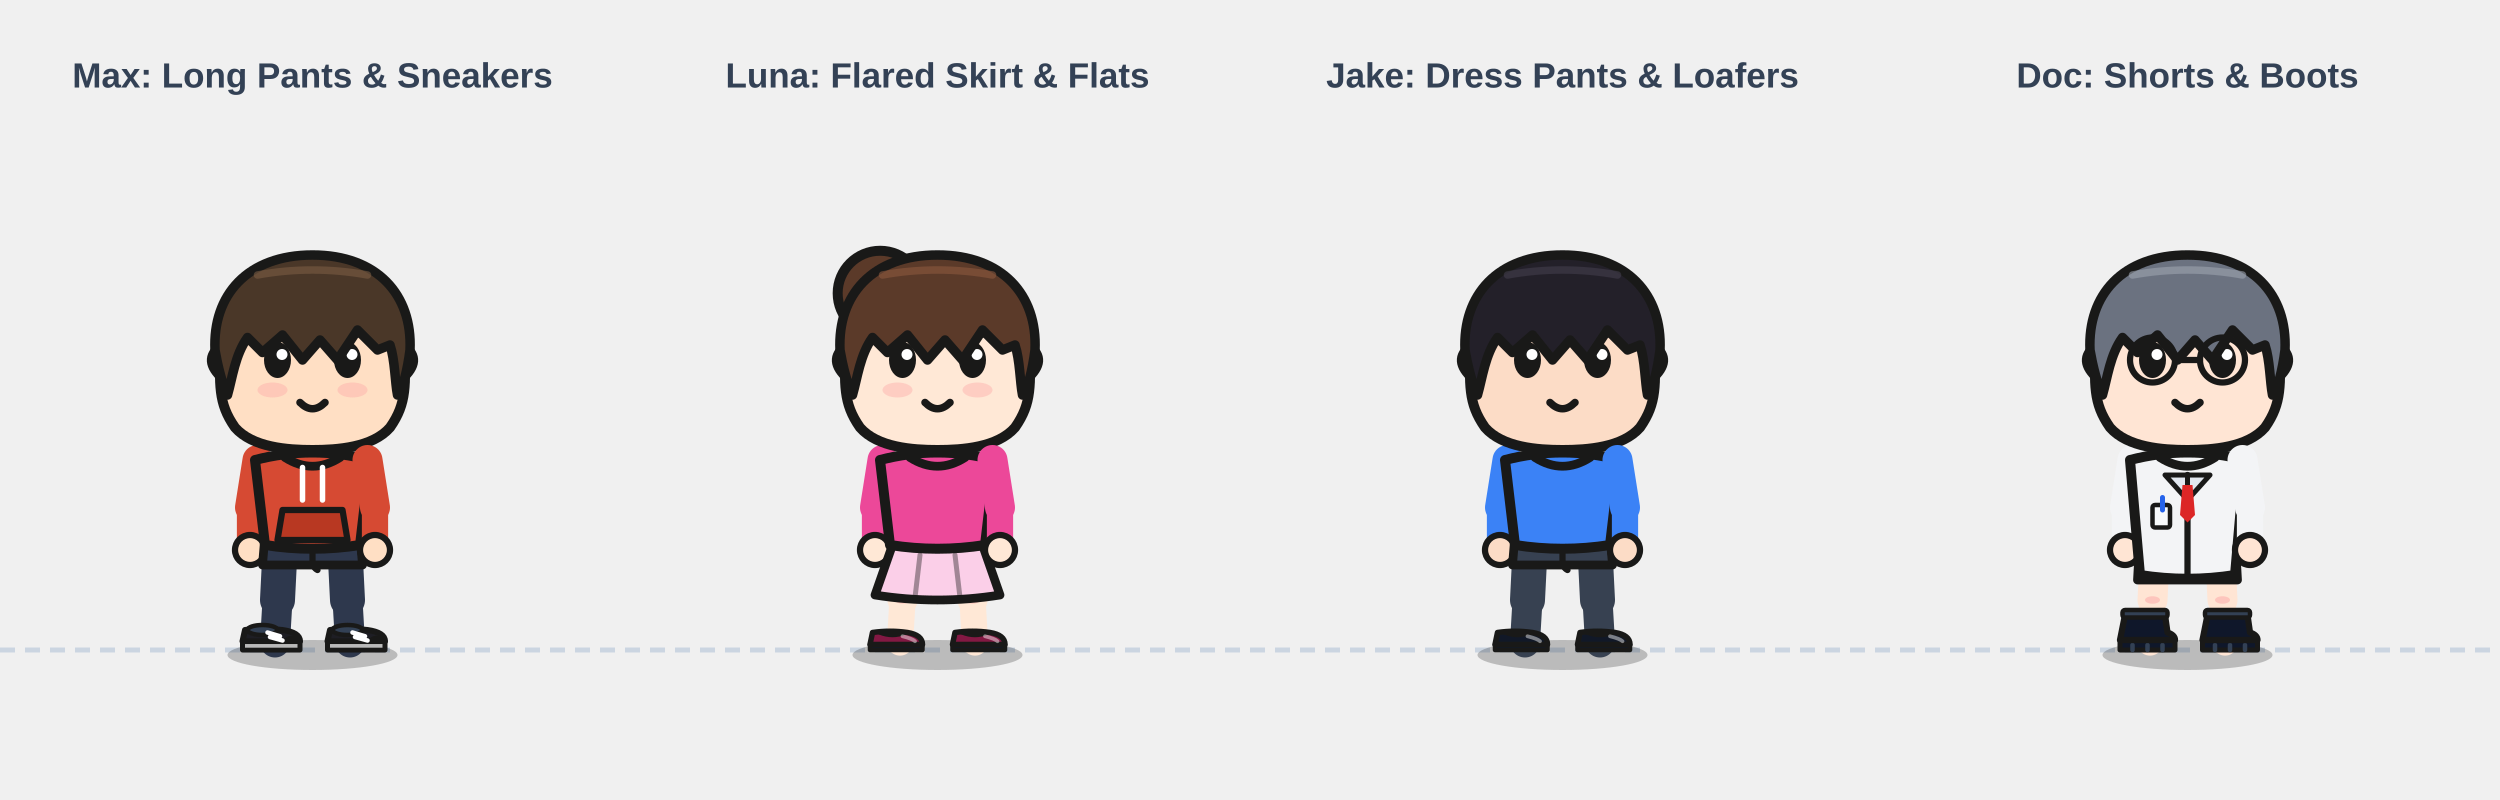
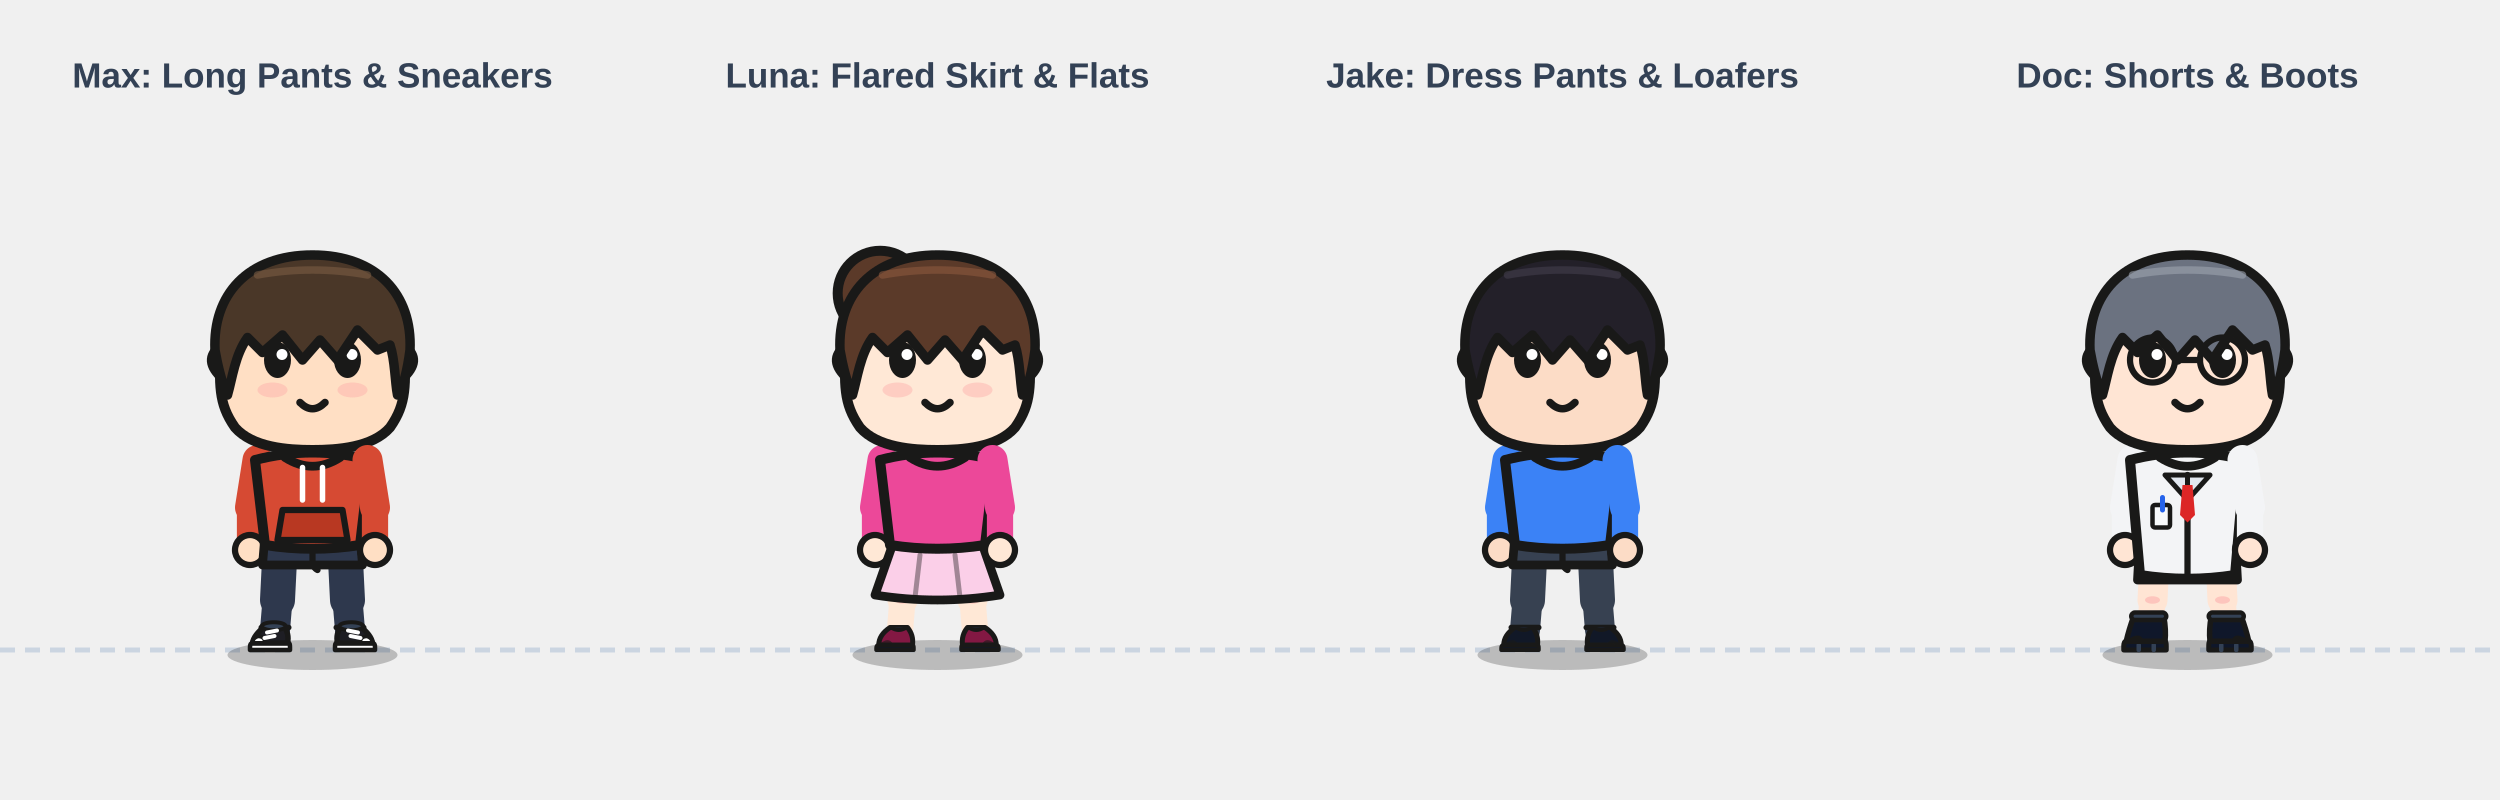
<svg xmlns="http://www.w3.org/2000/svg" viewBox="0 0 1000 320" width="1000" height="320" style="background:#ffffff;">
  <line x1="0" y1="260" x2="1000" y2="260" stroke="#cbd5e1" stroke-width="2" stroke-dasharray="6 4" />
  <text x="125" y="35" font-family="Arial, sans-serif" font-size="14" font-weight="bold" text-anchor="middle" fill="#334155">Max: Long Pants &amp; Sneakers</text>
  <g transform="translate(125 260)">
    <g transform="scale(1 1)" stroke-linecap="round" stroke-linejoin="round">
      <ellipse cx="0" cy="2" rx="34" ry="6" fill="rgba(0,0,0,0.22)" />
      <line x1="-22" y1="-76" x2="-25" y2="-57" stroke="#d64a33" stroke-width="12" />
      <line x1="-25" y1="-57" x2="-25" y2="-40" stroke="#d64a33" stroke-width="10.5" />
      <circle cx="-25" cy="-57" r="5.5" fill="#d64a33" />
      <circle cx="-25" cy="-40" r="6" fill="#ffdfc4" stroke="#191918" stroke-width="2.5" />
      <line x1="-13" y1="-40" x2="-14" y2="-20" stroke="#2e384d" stroke-width="14" stroke-linecap="round" />
-       <line x1="-14" y1="-20" x2="-15" y2="-3" stroke="#2e384d" stroke-width="12" stroke-linecap="round" />
+       <line x1="-14" y1="-20" x2="-15" y2="-8" stroke="#2e384d" stroke-width="12" stroke-linecap="round" />
      <circle cx="-14" cy="-20" r="6.5" fill="#2e384d" />
-       <line x1="-21" y1="-5" x2="-9" y2="-5" stroke="#191918" stroke-width="2.5" stroke-linecap="round" />
-       <g transform="translate(-15 0) rotate(0)">
-         <path d="M -13 -3.5 L 10 -3.5 L 10 0 L -13 0 Z" fill="#ffffff" stroke="#191918" stroke-width="2" />
-         <line x1="-12" y1="-1.6" x2="9" y2="-1.6" stroke="#191918" stroke-width="1" opacity="0.3" />
-         <path d="M -12 -8 Q -5 -9 3 -8 Q 10 -7 10 -3.5 L -13 -3.5 Z" fill="#1e1e24" stroke="#191918" stroke-width="2.4" />
-         <path d="M 4 -3.5 Q 6 -6 10 -4 Q 10 -3.5 10 -3.5 Z" fill="#ffffff" stroke="#191918" stroke-width="1.8" />
-         <ellipse cx="-5" cy="-8" rx="6" ry="2" fill="#334155" stroke="#191918" stroke-width="1.8" />
-         <line x1="-3" y1="-7" x2="2" y2="-5.5" stroke="#ffffff" stroke-width="1.8" stroke-linecap="round" />
-         <line x1="-2" y1="-5.2" x2="3" y2="-3.8" stroke="#ffffff" stroke-width="1.8" stroke-linecap="round" />
+       <line x1="-20.5" y1="-9" x2="-9.5" y2="-9" stroke="#191918" stroke-width="2.2" stroke-linecap="round" />
+       <g id="right-shoe-front" transform="translate(-15 0) scale(-1 1) rotate(0)">
+         <path d="M -5.5 -2.8 L 9 -2.8 Q 10 -2.8 10 -1.2 L 10 0 L -6 0 L -6 -1.2 Q -6 -2.8 -5.5 -2.8 Z" fill="#ffffff" stroke="#191918" stroke-width="1.8" />
+         <path d="M -5 -2.8 Q -5.8 -6.5 -3.5 -9.5 L 4 -9.5 Q 8.5 -6 9 -2.8 Z" fill="#1e1e24" stroke="#191918" stroke-width="2.2" />
+         <ellipse cx="0.5" cy="-9.5" rx="4.8" ry="1.6" fill="#334155" stroke="#191918" stroke-width="1.6" />
+         <path d="M 4 -2.8 Q 4 -5.5 6.8 -5.5 Q 9 -4.8 9 -2.8 Z" fill="#ffffff" stroke="#191918" stroke-width="1.6" />
+         <line x1="-0.8" y1="-7.8" x2="3.2" y2="-7.0" stroke="#ffffff" stroke-width="1.6" stroke-linecap="round" />
+         <line x1="0.2" y1="-5.6" x2="4.2" y2="-4.8" stroke="#ffffff" stroke-width="1.6" stroke-linecap="round" />
      </g>
      <line x1="13" y1="-40" x2="14" y2="-20" stroke="#2e384d" stroke-width="14" stroke-linecap="round" />
-       <line x1="14" y1="-20" x2="15" y2="-3" stroke="#2e384d" stroke-width="12" stroke-linecap="round" />
+       <line x1="14" y1="-20" x2="15" y2="-8" stroke="#2e384d" stroke-width="12" stroke-linecap="round" />
      <circle cx="14" cy="-20" r="6.5" fill="#2e384d" />
-       <line x1="9" y1="-5" x2="21" y2="-5" stroke="#191918" stroke-width="2.5" stroke-linecap="round" />
-       <g transform="translate(15 0) rotate(0)">
-         <path d="M -9 -3.5 L 14 -3.5 L 14 0 L -9 0 Z" fill="#ffffff" stroke="#191918" stroke-width="2" />
-         <line x1="-8" y1="-1.6" x2="13" y2="-1.6" stroke="#191918" stroke-width="1" opacity="0.3" />
-         <path d="M -8 -8 Q -1 -9 7 -8 Q 14 -7 14 -3.5 L -9 -3.5 Z" fill="#1e1e24" stroke="#191918" stroke-width="2.4" />
-         <path d="M 8 -3.5 Q 10 -6 14 -4 Q 14 -3.5 14 -3.5 Z" fill="#ffffff" stroke="#191918" stroke-width="1.8" />
-         <ellipse cx="-1" cy="-8" rx="6" ry="2" fill="#334155" stroke="#191918" stroke-width="1.8" />
-         <line x1="1" y1="-7" x2="6" y2="-5.5" stroke="#ffffff" stroke-width="1.8" stroke-linecap="round" />
-         <line x1="2" y1="-5.2" x2="7" y2="-3.8" stroke="#ffffff" stroke-width="1.8" stroke-linecap="round" />
+       <line x1="9.5" y1="-9" x2="20.5" y2="-9" stroke="#191918" stroke-width="2.2" stroke-linecap="round" />
+       <g id="left-shoe-front" transform="translate(15 0) scale(1 1) rotate(0)">
+         <path d="M -5.5 -2.8 L 9 -2.8 Q 10 -2.8 10 -1.2 L 10 0 L -6 0 L -6 -1.2 Q -6 -2.8 -5.5 -2.8 Z" fill="#ffffff" stroke="#191918" stroke-width="1.8" />
+         <path d="M -5 -2.8 Q -5.8 -6.5 -3.5 -9.5 L 4 -9.5 Q 8.5 -6 9 -2.8 Z" fill="#1e1e24" stroke="#191918" stroke-width="2.2" />
+         <ellipse cx="0.5" cy="-9.5" rx="4.8" ry="1.6" fill="#334155" stroke="#191918" stroke-width="1.6" />
+         <path d="M 4 -2.8 Q 4 -5.5 6.8 -5.5 Q 9 -4.8 9 -2.8 Z" fill="#ffffff" stroke="#191918" stroke-width="1.6" />
+         <line x1="-0.8" y1="-7.8" x2="3.2" y2="-7.0" stroke="#ffffff" stroke-width="1.6" stroke-linecap="round" />
+         <line x1="0.2" y1="-5.6" x2="4.2" y2="-4.8" stroke="#ffffff" stroke-width="1.6" stroke-linecap="round" />
      </g>
      <polygon points="-19,-46 19,-46 20,-34 -20,-34" fill="#2e384d" stroke="#191918" stroke-width="3.5" />
      <path d="M 0 -44 L 0 -36 Q 0 -33 2 -32" stroke="#191918" stroke-width="2.5" stroke-linecap="round" fill="none" />
      <line x1="-18" y1="-45" x2="18" y2="-45" stroke="#191918" stroke-width="2" opacity="0.5" />
      <path d="M -8 -90 L 8 -90 L 10 -74 L -10 -74 Z" fill="#ffdfc4" stroke="#191918" stroke-width="3" />
      <ellipse cx="0" cy="-87" rx="8" ry="3" fill="rgba(0,0,0,0.12)" />
      <path d="M -23 -76 Q 0 -82 23 -76 L 19 -42 Q 0 -39 -19 -42 Z" fill="#d64a33" stroke="#191918" stroke-width="4" />
      <path d="M -11 -77 Q 0 -70 11 -77" stroke="#191918" stroke-width="3.5" fill="none" />
      <path d="M -12 -56 L 12 -56 L 14 -44 L -14 -44 Z" fill="#b83822" stroke="#191918" stroke-width="2.5" />
      <line x1="-4" y1="-73" x2="-4" y2="-60" stroke="#ffffff" stroke-width="2.2" stroke-linecap="round" />
      <line x1="4" y1="-73" x2="4" y2="-60" stroke="#ffffff" stroke-width="2.2" stroke-linecap="round" />
      <g transform="translate(0 -118)">
        <path d="M 0 -36 C 23 -36, 37 -22, 37 -4 C 37 12, 38 19, 31 29 C 24 37, 10 38, 0 38 C -10 38, -24 37, -31 29 C -38 19, -37 12, -37 -4 C -37 -22, -23 -36, 0 -36 Z" fill="#ffdfc4" stroke="#191918" stroke-width="4" />
        <path d="M -37 -4 Q -45 2 -36 10" fill="#ffdfc4" stroke="#191918" stroke-width="3" />
        <path d="M 37 -4 Q 45 2 36 10" fill="#ffdfc4" stroke="#191918" stroke-width="3" />
        <ellipse cx="-16" cy="14" rx="6" ry="3" fill="#fca5a5" opacity="0.4" />
        <ellipse cx="16" cy="14" rx="6" ry="3" fill="#fca5a5" opacity="0.4" />
        <ellipse cx="-14" cy="2" rx="5.4" ry="7.2" fill="#191918" />
        <circle cx="-12.2" cy="-0.2" r="2.2" fill="#ffffff" />
        <ellipse cx="14" cy="2" rx="5.4" ry="7.2" fill="#191918" />
        <circle cx="15.8" cy="-0.2" r="2.2" fill="#ffffff" />
        <path d="M -20 -8 Q -14 -10 -8 -8" stroke="#191918" stroke-width="2.8" stroke-linecap="round" fill="none" />
        <path d="M 8 -8 Q 14 -10 20 -8" stroke="#191918" stroke-width="2.8" stroke-linecap="round" fill="none" />
        <path d="M -5 19 Q 0 24 5 19" stroke="#191918" stroke-width="3" stroke-linecap="round" fill="none" />
        <path d="M -39 -2 C -40 -24, -26 -40, 0 -40 C 26 -40, 40 -24, 39 -2 C 38 6, 36 14, 34 16 C 33 11, 33 2, 31 -4 L 26 -2 L 18 -10 L 10 2 L 3 -6 L -4 2 L -12 -8 L -20 -1 L -26 -7 C -31 0, -32 9, -34 16 C -36 12, -38 4, -39 -2 Z" fill="#4a3728" stroke="#191918" stroke-width="3.8" />
        <path d="M -22 -32 Q 0 -36 22 -32" stroke="#7a5c43" stroke-width="3" stroke-linecap="round" fill="none" opacity="0.6" />
      </g>
      <line x1="22" y1="-76" x2="25" y2="-57" stroke="#d64a33" stroke-width="12" />
      <line x1="25" y1="-57" x2="25" y2="-40" stroke="#d64a33" stroke-width="10.5" />
      <circle cx="25" cy="-57" r="5.5" fill="#d64a33" />
      <g transform="translate(25 -40)">
        <circle cx="0" cy="0" r="6" fill="#ffdfc4" stroke="#191918" stroke-width="2.5" />
      </g>
    </g>
  </g>
  <text x="375" y="35" font-family="Arial, sans-serif" font-size="14" font-weight="bold" text-anchor="middle" fill="#334155">Luna: Flared Skirt &amp; Flats</text>
  <g transform="translate(375 260)">
    <g transform="scale(1 1)" stroke-linecap="round" stroke-linejoin="round">
      <ellipse cx="0" cy="2" rx="34" ry="6" fill="rgba(0,0,0,0.22)" />
      <line x1="-22" y1="-76" x2="-25" y2="-57" stroke="#ec4899" stroke-width="12" />
      <line x1="-25" y1="-57" x2="-25" y2="-40" stroke="#ec4899" stroke-width="10.5" />
      <circle cx="-25" cy="-57" r="5.5" fill="#ec4899" />
      <circle cx="-25" cy="-40" r="6" fill="#ffe8d6" stroke="#191918" stroke-width="2.5" />
      <line x1="-13" y1="-40" x2="-14" y2="-20" stroke="#ffe8d6" stroke-width="12" stroke-linecap="round" />
-       <line x1="-14" y1="-20" x2="-15" y2="-3" stroke="#ffe8d6" stroke-width="10.5" stroke-linecap="round" />
+       <line x1="-14" y1="-20" x2="-15" y2="-8" stroke="#ffe8d6" stroke-width="10.5" stroke-linecap="round" />
      <circle cx="-14" cy="-20" r="5.5" fill="#ffe8d6" />
      <ellipse cx="-14" cy="-20" rx="3" ry="1.5" fill="#fca5a5" opacity="0.5" />
-       <g transform="translate(-15 0) rotate(0)">
-         <path d="M -12 -2.2 L 9 -2.2 L 9 0 L -12 0 Z" fill="#0f172a" stroke="#191918" stroke-width="1.8" />
-         <path d="M -11 -7 Q -4 -8 3 -7 Q 9 -6 9 -2.2 L -12 -2.2 Z" fill="#831843" stroke="#191918" stroke-width="2.2" />
-         <path d="M -8 -7 Q -3 -5 2 -7" stroke="#191918" stroke-width="1.8" fill="none" />
-         <path d="M 1 -5.5 Q 5 -4.5 6 -3.5" stroke="#ffffff" stroke-width="1.5" stroke-linecap="round" fill="none" opacity="0.45" />
+       <g id="right-shoe-front" transform="translate(-15 0) scale(-1 1) rotate(0)">
+         <path d="M -5 -2 L 8.5 -2 Q 9.5 -2 9.5 -0.8 L 9.5 0 L -5.5 0 L -5.5 -0.8 Q -5.5 -2 -5 -2 Z" fill="#0f172a" stroke="#191918" stroke-width="1.6" />
+         <path d="M -5 -2 Q -5.5 -6 -3 -9 L 4 -9 Q 8.5 -6 8.5 -2 Z" fill="#831843" stroke="#191918" stroke-width="2" />
+         <path d="M -2.5 -9 Q 0.5 -7 3.5 -9" fill="#1e293b" stroke="#191918" stroke-width="1.6" />
+         <path d="M 3.5 -2 Q 4.5 -4.5 7.5 -2" fill="none" stroke="#191918" stroke-width="1.4" opacity="0.6" />
      </g>
      <line x1="13" y1="-40" x2="14" y2="-20" stroke="#ffe8d6" stroke-width="12" stroke-linecap="round" />
-       <line x1="14" y1="-20" x2="15" y2="-3" stroke="#ffe8d6" stroke-width="10.5" stroke-linecap="round" />
+       <line x1="14" y1="-20" x2="15" y2="-8" stroke="#ffe8d6" stroke-width="10.5" stroke-linecap="round" />
      <circle cx="14" cy="-20" r="5.5" fill="#ffe8d6" />
      <ellipse cx="14" cy="-20" rx="3" ry="1.5" fill="#fca5a5" opacity="0.5" />
-       <g transform="translate(15 0) rotate(0)">
-         <path d="M -9 -2.2 L 12 -2.2 L 12 0 L -9 0 Z" fill="#0f172a" stroke="#191918" stroke-width="1.8" />
-         <path d="M -8 -7 Q -1 -8 6 -7 Q 12 -6 12 -2.2 L -9 -2.2 Z" fill="#831843" stroke="#191918" stroke-width="2.2" />
-         <path d="M -5 -7 Q 0 -5 5 -7" stroke="#191918" stroke-width="1.8" fill="none" />
-         <path d="M 4 -5.5 Q 8 -4.5 9 -3.5" stroke="#ffffff" stroke-width="1.5" stroke-linecap="round" fill="none" opacity="0.45" />
+       <g id="left-shoe-front" transform="translate(15 0) scale(1 1) rotate(0)">
+         <path d="M -5 -2 L 8.5 -2 Q 9.5 -2 9.5 -0.8 L 9.5 0 L -5.5 0 L -5.5 -0.8 Q -5.5 -2 -5 -2 Z" fill="#0f172a" stroke="#191918" stroke-width="1.6" />
+         <path d="M -5 -2 Q -5.5 -6 -3 -9 L 4 -9 Q 8.5 -6 8.5 -2 Z" fill="#831843" stroke="#191918" stroke-width="2" />
+         <path d="M -2.5 -9 Q 0.5 -7 3.5 -9" fill="#1e293b" stroke="#191918" stroke-width="1.6" />
+         <path d="M 3.5 -2 Q 4.5 -4.5 7.5 -2" fill="none" stroke="#191918" stroke-width="1.4" opacity="0.6" />
      </g>
      <path d="M -18 -42 L 18 -42 L 25 -22 Q 0 -18 -25 -22 Z" fill="#fbcfe8" stroke="#191918" stroke-width="3.5" />
      <path d="M -7 -38 L -9 -21" stroke="#191918" stroke-width="2" stroke-linecap="round" opacity="0.4" />
      <path d="M 7 -38 L 9 -21" stroke="#191918" stroke-width="2" stroke-linecap="round" opacity="0.4" />
      <path d="M -8 -90 L 8 -90 L 10 -74 L -10 -74 Z" fill="#ffe8d6" stroke="#191918" stroke-width="3" />
      <ellipse cx="0" cy="-87" rx="8" ry="3" fill="rgba(0,0,0,0.12)" />
      <path d="M -23 -76 Q 0 -82 23 -76 L 19 -42 Q 0 -39 -19 -42 Z" fill="#ec4899" stroke="#191918" stroke-width="4" />
      <path d="M -11 -77 Q 0 -70 11 -77" stroke="#191918" stroke-width="3.5" fill="none" />
      <g transform="translate(0 -118)">
        <circle cx="-22.932" cy="-24.696" r="17" fill="#5b3a29" stroke="#191918" stroke-width="4" />
        <path d="M 0 -36 C 23 -36, 37 -22, 37 -4 C 37 12, 38 19, 31 29 C 24 37, 10 38, 0 38 C -10 38, -24 37, -31 29 C -38 19, -37 12, -37 -4 C -37 -22, -23 -36, 0 -36 Z" fill="#ffe8d6" stroke="#191918" stroke-width="4" />
        <path d="M -37 -4 Q -45 2 -36 10" fill="#ffe8d6" stroke="#191918" stroke-width="3" />
        <path d="M 37 -4 Q 45 2 36 10" fill="#ffe8d6" stroke="#191918" stroke-width="3" />
        <ellipse cx="-16" cy="14" rx="6" ry="3" fill="#fca5a5" opacity="0.4" />
        <ellipse cx="16" cy="14" rx="6" ry="3" fill="#fca5a5" opacity="0.4" />
        <ellipse cx="-14" cy="2" rx="5.4" ry="7.2" fill="#191918" />
        <circle cx="-12.2" cy="-0.2" r="2.2" fill="#ffffff" />
        <ellipse cx="14" cy="2" rx="5.4" ry="7.2" fill="#191918" />
        <circle cx="15.8" cy="-0.2" r="2.2" fill="#ffffff" />
        <path d="M -20 -8 Q -14 -10 -8 -8" stroke="#191918" stroke-width="2.8" stroke-linecap="round" fill="none" />
        <path d="M 8 -8 Q 14 -10 20 -8" stroke="#191918" stroke-width="2.8" stroke-linecap="round" fill="none" />
        <path d="M -5 19 Q 0 24 5 19" stroke="#191918" stroke-width="3" stroke-linecap="round" fill="none" />
        <path d="M -39 -2 C -40 -24, -26 -40, 0 -40 C 26 -40, 40 -24, 39 -2 C 38 6, 36 14, 34 16 C 33 11, 33 2, 31 -4 L 26 -2 L 18 -10 L 10 2 L 3 -6 L -4 2 L -12 -8 L -20 -1 L -26 -7 C -31 0, -32 9, -34 16 C -36 12, -38 4, -39 -2 Z" fill="#5b3a29" stroke="#191918" stroke-width="3.8" />
        <path d="M -22 -32 Q 0 -36 22 -32" stroke="#8c583e" stroke-width="3" stroke-linecap="round" fill="none" opacity="0.6" />
      </g>
      <line x1="22" y1="-76" x2="25" y2="-57" stroke="#ec4899" stroke-width="12" />
      <line x1="25" y1="-57" x2="25" y2="-40" stroke="#ec4899" stroke-width="10.5" />
      <circle cx="25" cy="-57" r="5.5" fill="#ec4899" />
      <g transform="translate(25 -40)">
        <circle cx="0" cy="0" r="6" fill="#ffe8d6" stroke="#191918" stroke-width="2.5" />
      </g>
    </g>
  </g>
  <text x="625" y="35" font-family="Arial, sans-serif" font-size="14" font-weight="bold" text-anchor="middle" fill="#334155">Jake: Dress Pants &amp; Loafers</text>
  <g transform="translate(625 260)">
    <g transform="scale(1 1)" stroke-linecap="round" stroke-linejoin="round">
      <ellipse cx="0" cy="2" rx="34" ry="6" fill="rgba(0,0,0,0.22)" />
      <line x1="-22" y1="-76" x2="-25" y2="-57" stroke="#3b82f6" stroke-width="12" />
      <line x1="-25" y1="-57" x2="-25" y2="-40" stroke="#3b82f6" stroke-width="10.5" />
      <circle cx="-25" cy="-57" r="5.5" fill="#3b82f6" />
      <circle cx="-25" cy="-40" r="6" fill="#fcdcc6" stroke="#191918" stroke-width="2.5" />
      <line x1="-13" y1="-40" x2="-14" y2="-20" stroke="#374151" stroke-width="14" stroke-linecap="round" />
-       <line x1="-14" y1="-20" x2="-15" y2="-3" stroke="#374151" stroke-width="12" stroke-linecap="round" />
+       <line x1="-14" y1="-20" x2="-15" y2="-8" stroke="#374151" stroke-width="12" stroke-linecap="round" />
      <circle cx="-14" cy="-20" r="6.5" fill="#374151" />
-       <line x1="-21" y1="-5" x2="-9" y2="-5" stroke="#191918" stroke-width="2.5" stroke-linecap="round" />
-       <g transform="translate(-15 0) rotate(0)">
-         <path d="M -12 -2.2 L 9 -2.2 L 9 0 L -12 0 Z" fill="#0f172a" stroke="#191918" stroke-width="1.8" />
-         <path d="M -11 -7 Q -4 -8 3 -7 Q 9 -6 9 -2.2 L -12 -2.2 Z" fill="#111827" stroke="#191918" stroke-width="2.2" />
-         <path d="M -8 -7 Q -3 -5 2 -7" stroke="#191918" stroke-width="1.8" fill="none" />
-         <path d="M 1 -5.5 Q 5 -4.5 6 -3.5" stroke="#ffffff" stroke-width="1.5" stroke-linecap="round" fill="none" opacity="0.45" />
+       <line x1="-20.5" y1="-9" x2="-9.5" y2="-9" stroke="#191918" stroke-width="2.2" stroke-linecap="round" />
+       <g id="right-shoe-front" transform="translate(-15 0) scale(-1 1) rotate(0)">
+         <path d="M -5 -2 L 8.5 -2 Q 9.5 -2 9.5 -0.8 L 9.5 0 L -5.5 0 L -5.5 -0.8 Q -5.5 -2 -5 -2 Z" fill="#0f172a" stroke="#191918" stroke-width="1.6" />
+         <path d="M -5 -2 Q -5.5 -6 -3 -9 L 4 -9 Q 8.5 -6 8.5 -2 Z" fill="#111827" stroke="#191918" stroke-width="2" />
+         <path d="M -2.5 -9 Q 0.5 -7 3.5 -9" fill="#1e293b" stroke="#191918" stroke-width="1.6" />
+         <path d="M 3.5 -2 Q 4.5 -4.5 7.5 -2" fill="none" stroke="#191918" stroke-width="1.4" opacity="0.6" />
      </g>
      <line x1="13" y1="-40" x2="14" y2="-20" stroke="#374151" stroke-width="14" stroke-linecap="round" />
-       <line x1="14" y1="-20" x2="15" y2="-3" stroke="#374151" stroke-width="12" stroke-linecap="round" />
+       <line x1="14" y1="-20" x2="15" y2="-8" stroke="#374151" stroke-width="12" stroke-linecap="round" />
      <circle cx="14" cy="-20" r="6.5" fill="#374151" />
-       <line x1="9" y1="-5" x2="21" y2="-5" stroke="#191918" stroke-width="2.5" stroke-linecap="round" />
-       <g transform="translate(15 0) rotate(0)">
-         <path d="M -9 -2.2 L 12 -2.2 L 12 0 L -9 0 Z" fill="#0f172a" stroke="#191918" stroke-width="1.8" />
-         <path d="M -8 -7 Q -1 -8 6 -7 Q 12 -6 12 -2.2 L -9 -2.2 Z" fill="#111827" stroke="#191918" stroke-width="2.2" />
-         <path d="M -5 -7 Q 0 -5 5 -7" stroke="#191918" stroke-width="1.8" fill="none" />
-         <path d="M 4 -5.5 Q 8 -4.5 9 -3.5" stroke="#ffffff" stroke-width="1.5" stroke-linecap="round" fill="none" opacity="0.45" />
+       <line x1="9.5" y1="-9" x2="20.5" y2="-9" stroke="#191918" stroke-width="2.2" stroke-linecap="round" />
+       <g id="left-shoe-front" transform="translate(15 0) scale(1 1) rotate(0)">
+         <path d="M -5 -2 L 8.5 -2 Q 9.5 -2 9.5 -0.8 L 9.5 0 L -5.5 0 L -5.5 -0.8 Q -5.5 -2 -5 -2 Z" fill="#0f172a" stroke="#191918" stroke-width="1.6" />
+         <path d="M -5 -2 Q -5.5 -6 -3 -9 L 4 -9 Q 8.5 -6 8.5 -2 Z" fill="#111827" stroke="#191918" stroke-width="2" />
+         <path d="M -2.5 -9 Q 0.5 -7 3.5 -9" fill="#1e293b" stroke="#191918" stroke-width="1.6" />
+         <path d="M 3.5 -2 Q 4.5 -4.5 7.5 -2" fill="none" stroke="#191918" stroke-width="1.4" opacity="0.6" />
      </g>
      <polygon points="-19,-46 19,-46 20,-34 -20,-34" fill="#374151" stroke="#191918" stroke-width="3.5" />
      <path d="M 0 -44 L 0 -36 Q 0 -33 2 -32" stroke="#191918" stroke-width="2.5" stroke-linecap="round" fill="none" />
      <line x1="-18" y1="-45" x2="18" y2="-45" stroke="#191918" stroke-width="2" opacity="0.5" />
      <path d="M -8 -90 L 8 -90 L 10 -74 L -10 -74 Z" fill="#fcdcc6" stroke="#191918" stroke-width="3" />
      <ellipse cx="0" cy="-87" rx="8" ry="3" fill="rgba(0,0,0,0.12)" />
      <path d="M -23 -76 Q 0 -82 23 -76 L 19 -42 Q 0 -39 -19 -42 Z" fill="#3b82f6" stroke="#191918" stroke-width="4" />
      <path d="M -11 -77 Q 0 -70 11 -77" stroke="#191918" stroke-width="3.5" fill="none" />
      <g transform="translate(0 -118)">
        <path d="M 0 -36 C 23 -36, 37 -22, 37 -4 C 37 12, 38 19, 31 29 C 24 37, 10 38, 0 38 C -10 38, -24 37, -31 29 C -38 19, -37 12, -37 -4 C -37 -22, -23 -36, 0 -36 Z" fill="#fcdcc6" stroke="#191918" stroke-width="4" />
        <path d="M -37 -4 Q -45 2 -36 10" fill="#fcdcc6" stroke="#191918" stroke-width="3" />
        <path d="M 37 -4 Q 45 2 36 10" fill="#fcdcc6" stroke="#191918" stroke-width="3" />
        <ellipse cx="-14" cy="2" rx="5.4" ry="7.2" fill="#191918" />
        <circle cx="-12.2" cy="-0.2" r="2.2" fill="#ffffff" />
        <ellipse cx="14" cy="2" rx="5.4" ry="7.2" fill="#191918" />
        <circle cx="15.8" cy="-0.2" r="2.2" fill="#ffffff" />
        <path d="M -20 -8 Q -14 -10 -8 -8" stroke="#191918" stroke-width="2.8" stroke-linecap="round" fill="none" />
        <path d="M 8 -8 Q 14 -10 20 -8" stroke="#191918" stroke-width="2.8" stroke-linecap="round" fill="none" />
        <path d="M -5 19 Q 0 24 5 19" stroke="#191918" stroke-width="3" stroke-linecap="round" fill="none" />
        <path d="M -39 -2 C -40 -24, -26 -40, 0 -40 C 26 -40, 40 -24, 39 -2 C 38 6, 36 14, 34 16 C 33 11, 33 2, 31 -4 L 26 -2 L 18 -10 L 10 2 L 3 -6 L -4 2 L -12 -8 L -20 -1 L -26 -7 C -31 0, -32 9, -34 16 C -36 12, -38 4, -39 -2 Z" fill="#232029" stroke="#191918" stroke-width="3.8" />
        <path d="M -22 -32 Q 0 -36 22 -32" stroke="#423d4c" stroke-width="3" stroke-linecap="round" fill="none" opacity="0.6" />
      </g>
      <line x1="22" y1="-76" x2="25" y2="-57" stroke="#3b82f6" stroke-width="12" />
      <line x1="25" y1="-57" x2="25" y2="-40" stroke="#3b82f6" stroke-width="10.5" />
      <circle cx="25" cy="-57" r="5.5" fill="#3b82f6" />
      <g transform="translate(25 -40)">
        <circle cx="0" cy="0" r="6" fill="#fcdcc6" stroke="#191918" stroke-width="2.5" />
      </g>
    </g>
  </g>
  <text x="875" y="35" font-family="Arial, sans-serif" font-size="14" font-weight="bold" text-anchor="middle" fill="#334155">Doc: Shorts &amp; Boots</text>
  <g transform="translate(875 260)">
    <g transform="scale(1 1)" stroke-linecap="round" stroke-linejoin="round">
      <ellipse cx="0" cy="2" rx="34" ry="6" fill="rgba(0,0,0,0.22)" />
      <line x1="-22" y1="-76" x2="-25" y2="-57" stroke="#f3f4f6" stroke-width="12" />
      <line x1="-25" y1="-57" x2="-25" y2="-40" stroke="#f3f4f6" stroke-width="10.5" />
      <circle cx="-25" cy="-57" r="5.5" fill="#f3f4f6" />
      <circle cx="-25" cy="-40" r="6" fill="#ffe5d4" stroke="#191918" stroke-width="2.5" />
      <line x1="-13" y1="-40" x2="-14" y2="-20" stroke="#ffe5d4" stroke-width="12" stroke-linecap="round" />
-       <line x1="-14" y1="-20" x2="-15" y2="-3" stroke="#ffe5d4" stroke-width="10.5" stroke-linecap="round" />
+       <line x1="-14" y1="-20" x2="-15" y2="-8" stroke="#ffe5d4" stroke-width="10.5" stroke-linecap="round" />
      <circle cx="-14" cy="-20" r="5.5" fill="#ffe5d4" />
      <ellipse cx="-14" cy="-20" rx="3" ry="1.5" fill="#fca5a5" opacity="0.5" />
-       <g transform="translate(-15 0) rotate(0)">
-         <path d="M -12 -4 L 10 -4 L 10 0 L -12 0 Z" fill="#0f172a" stroke="#191918" stroke-width="2" />
-         <line x1="-7" y1="-2" x2="-7" y2="0" stroke="#334155" stroke-width="1.8" />
-         <line x1="-1" y1="-2" x2="-1" y2="0" stroke="#334155" stroke-width="1.8" />
-         <line x1="5" y1="-2" x2="5" y2="0" stroke="#334155" stroke-width="1.8" />
-         <path d="M -10 -14 L 6 -14 L 7 -7 Q 10 -6 10 -4 L -12 -4 Z" fill="#0f172a" stroke="#191918" stroke-width="2.5" />
-         <rect x="-11" y="-16" width="18" height="3" rx="1" fill="#334155" stroke="#191918" stroke-width="1.8" />
+       <g id="right-shoe-front" transform="translate(-15 0) scale(-1 1) rotate(0)">
+         <path d="M -6 -3.5 L 9.5 -3.5 Q 10.5 -3.5 10.5 -1.5 L 10.5 0 L -6.5 0 L -6.5 -1.5 Q -6.5 -3.5 -6 -3.5 Z" fill="#0f172a" stroke="#191918" stroke-width="2" />
+         <line x1="-1.5" y1="-2" x2="-1.5" y2="0" stroke="#334155" stroke-width="1.8" />
+         <line x1="4.5" y1="-2" x2="4.5" y2="0" stroke="#334155" stroke-width="1.8" />
+         <path d="M -5.5 -13.5 L 6.5 -13.5 Q 8.5 -8 9.5 -3.5 L -6 -3.5 Q -6.5 -8 -5.5 -13.5 Z" fill="#0f172a" stroke="#191918" stroke-width="2.2" />
+         <rect x="-6.5" y="-15" width="14" height="3" rx="1.5" fill="#334155" stroke="#191918" stroke-width="1.8" />
+         <path d="M 3.5 -3.5 Q 4 -6.5 8.5 -3.5" fill="none" stroke="#191918" stroke-width="1.6" />
      </g>
      <line x1="13" y1="-40" x2="14" y2="-20" stroke="#ffe5d4" stroke-width="12" stroke-linecap="round" />
-       <line x1="14" y1="-20" x2="15" y2="-3" stroke="#ffe5d4" stroke-width="10.5" stroke-linecap="round" />
+       <line x1="14" y1="-20" x2="15" y2="-8" stroke="#ffe5d4" stroke-width="10.5" stroke-linecap="round" />
      <circle cx="14" cy="-20" r="5.5" fill="#ffe5d4" />
      <ellipse cx="14" cy="-20" rx="3" ry="1.5" fill="#fca5a5" opacity="0.5" />
-       <g transform="translate(15 0) rotate(0)">
-         <path d="M -9 -4 L 13 -4 L 13 0 L -9 0 Z" fill="#0f172a" stroke="#191918" stroke-width="2" />
-         <line x1="-4" y1="-2" x2="-4" y2="0" stroke="#334155" stroke-width="1.8" />
-         <line x1="2" y1="-2" x2="2" y2="0" stroke="#334155" stroke-width="1.8" />
-         <line x1="8" y1="-2" x2="8" y2="0" stroke="#334155" stroke-width="1.8" />
-         <path d="M -7 -14 L 9 -14 L 10 -7 Q 13 -6 13 -4 L -9 -4 Z" fill="#0f172a" stroke="#191918" stroke-width="2.5" />
-         <rect x="-8" y="-16" width="18" height="3" rx="1" fill="#334155" stroke="#191918" stroke-width="1.8" />
+       <g id="left-shoe-front" transform="translate(15 0) scale(1 1) rotate(0)">
+         <path d="M -6 -3.5 L 9.5 -3.5 Q 10.5 -3.5 10.5 -1.5 L 10.5 0 L -6.5 0 L -6.5 -1.5 Q -6.5 -3.5 -6 -3.5 Z" fill="#0f172a" stroke="#191918" stroke-width="2" />
+         <line x1="-1.5" y1="-2" x2="-1.5" y2="0" stroke="#334155" stroke-width="1.8" />
+         <line x1="4.5" y1="-2" x2="4.5" y2="0" stroke="#334155" stroke-width="1.8" />
+         <path d="M -5.5 -13.5 L 6.5 -13.5 Q 8.5 -8 9.5 -3.5 L -6 -3.5 Q -6.5 -8 -5.5 -13.5 Z" fill="#0f172a" stroke="#191918" stroke-width="2.2" />
+         <rect x="-6.5" y="-15" width="14" height="3" rx="1.5" fill="#334155" stroke="#191918" stroke-width="1.8" />
+         <path d="M 3.5 -3.5 Q 4 -6.5 8.5 -3.5" fill="none" stroke="#191918" stroke-width="1.6" />
      </g>
      <polygon points="-19,-46 19,-46 20,-28 -20,-28" fill="#1f2937" stroke="#191918" stroke-width="3.5" />
      <polygon points="-5,-28 0,-34 5,-28" fill="#ffe5d4" stroke="#191918" stroke-width="2.5" />
      <line x1="-20" y1="-29" x2="-5" y2="-29" stroke="#191918" stroke-width="2" />
      <line x1="5" y1="-29" x2="20" y2="-29" stroke="#191918" stroke-width="2" />
      <path d="M -8 -90 L 8 -90 L 10 -74 L -10 -74 Z" fill="#ffe5d4" stroke="#191918" stroke-width="3" />
      <ellipse cx="0" cy="-87" rx="8" ry="3" fill="rgba(0,0,0,0.12)" />
      <path d="M -23 -76 Q 0 -82 23 -76 L 19 -30 Q 0 -27 -19 -30 Z" fill="#f3f4f6" stroke="#191918" stroke-width="4" />
      <path d="M -11 -77 Q 0 -70 11 -77" stroke="#191918" stroke-width="3.5" fill="none" />
      <line x1="0" y1="-70" x2="0" y2="-30" stroke="#191918" stroke-width="2.5" />
      <polygon points="-9,-70 0,-60 0,-70" fill="#e2e8f0" stroke="#191918" stroke-width="2" />
      <polygon points="9,-70 0,-60 0,-70" fill="#e2e8f0" stroke="#191918" stroke-width="2" />
      <rect x="-14" y="-58" width="7" height="9" rx="1" fill="#f8fafc" stroke="#191918" stroke-width="1.8" />
      <line x1="-10" y1="-61" x2="-10" y2="-56" stroke="#2563eb" stroke-width="2" />
      <polygon points="-2,-66 2,-66 3,-54 0,-51 -3,-54" fill="#dc2626" />
      <g transform="translate(0 -118)">
        <path d="M 0 -36 C 23 -36, 37 -22, 37 -4 C 37 12, 38 19, 31 29 C 24 37, 10 38, 0 38 C -10 38, -24 37, -31 29 C -38 19, -37 12, -37 -4 C -37 -22, -23 -36, 0 -36 Z" fill="#ffe5d4" stroke="#191918" stroke-width="4" />
        <path d="M -37 -4 Q -45 2 -36 10" fill="#ffe5d4" stroke="#191918" stroke-width="3" />
        <path d="M 37 -4 Q 45 2 36 10" fill="#ffe5d4" stroke="#191918" stroke-width="3" />
        <ellipse cx="-14" cy="2" rx="5.4" ry="7.2" fill="#191918" />
        <circle cx="-12.2" cy="-0.2" r="2.2" fill="#ffffff" />
        <ellipse cx="14" cy="2" rx="5.4" ry="7.2" fill="#191918" />
        <circle cx="15.8" cy="-0.2" r="2.2" fill="#ffffff" />
        <path d="M -20 -8 Q -14 -10 -8 -8" stroke="#191918" stroke-width="2.8" stroke-linecap="round" fill="none" />
        <path d="M 8 -8 Q 14 -10 20 -8" stroke="#191918" stroke-width="2.8" stroke-linecap="round" fill="none" />
        <path d="M -5 19 Q 0 24 5 19" stroke="#191918" stroke-width="3" stroke-linecap="round" fill="none" />
        <path d="M -39 -2 C -40 -24, -26 -40, 0 -40 C 26 -40, 40 -24, 39 -2 C 38 6, 36 14, 34 16 C 33 11, 33 2, 31 -4 L 26 -2 L 18 -10 L 10 2 L 3 -6 L -4 2 L -12 -8 L -20 -1 L -26 -7 C -31 0, -32 9, -34 16 C -36 12, -38 4, -39 -2 Z" fill="#6b7280" stroke="#191918" stroke-width="3.8" />
        <path d="M -22 -32 Q 0 -36 22 -32" stroke="#9ca3af" stroke-width="3" stroke-linecap="round" fill="none" opacity="0.6" />
        <circle cx="-14" cy="2" r="9" stroke="#191918" stroke-width="2.5" fill="none" />
        <circle cx="14" cy="2" r="9" stroke="#191918" stroke-width="2.5" fill="none" />
        <line x1="-5" y1="2" x2="5" y2="2" stroke="#191918" stroke-width="2.5" />
      </g>
      <line x1="22" y1="-76" x2="25" y2="-57" stroke="#f3f4f6" stroke-width="12" />
      <line x1="25" y1="-57" x2="25" y2="-40" stroke="#f3f4f6" stroke-width="10.5" />
      <circle cx="25" cy="-57" r="5.5" fill="#f3f4f6" />
      <g transform="translate(25 -40)">
        <circle cx="0" cy="0" r="6" fill="#ffe5d4" stroke="#191918" stroke-width="2.5" />
      </g>
    </g>
  </g>
</svg>
